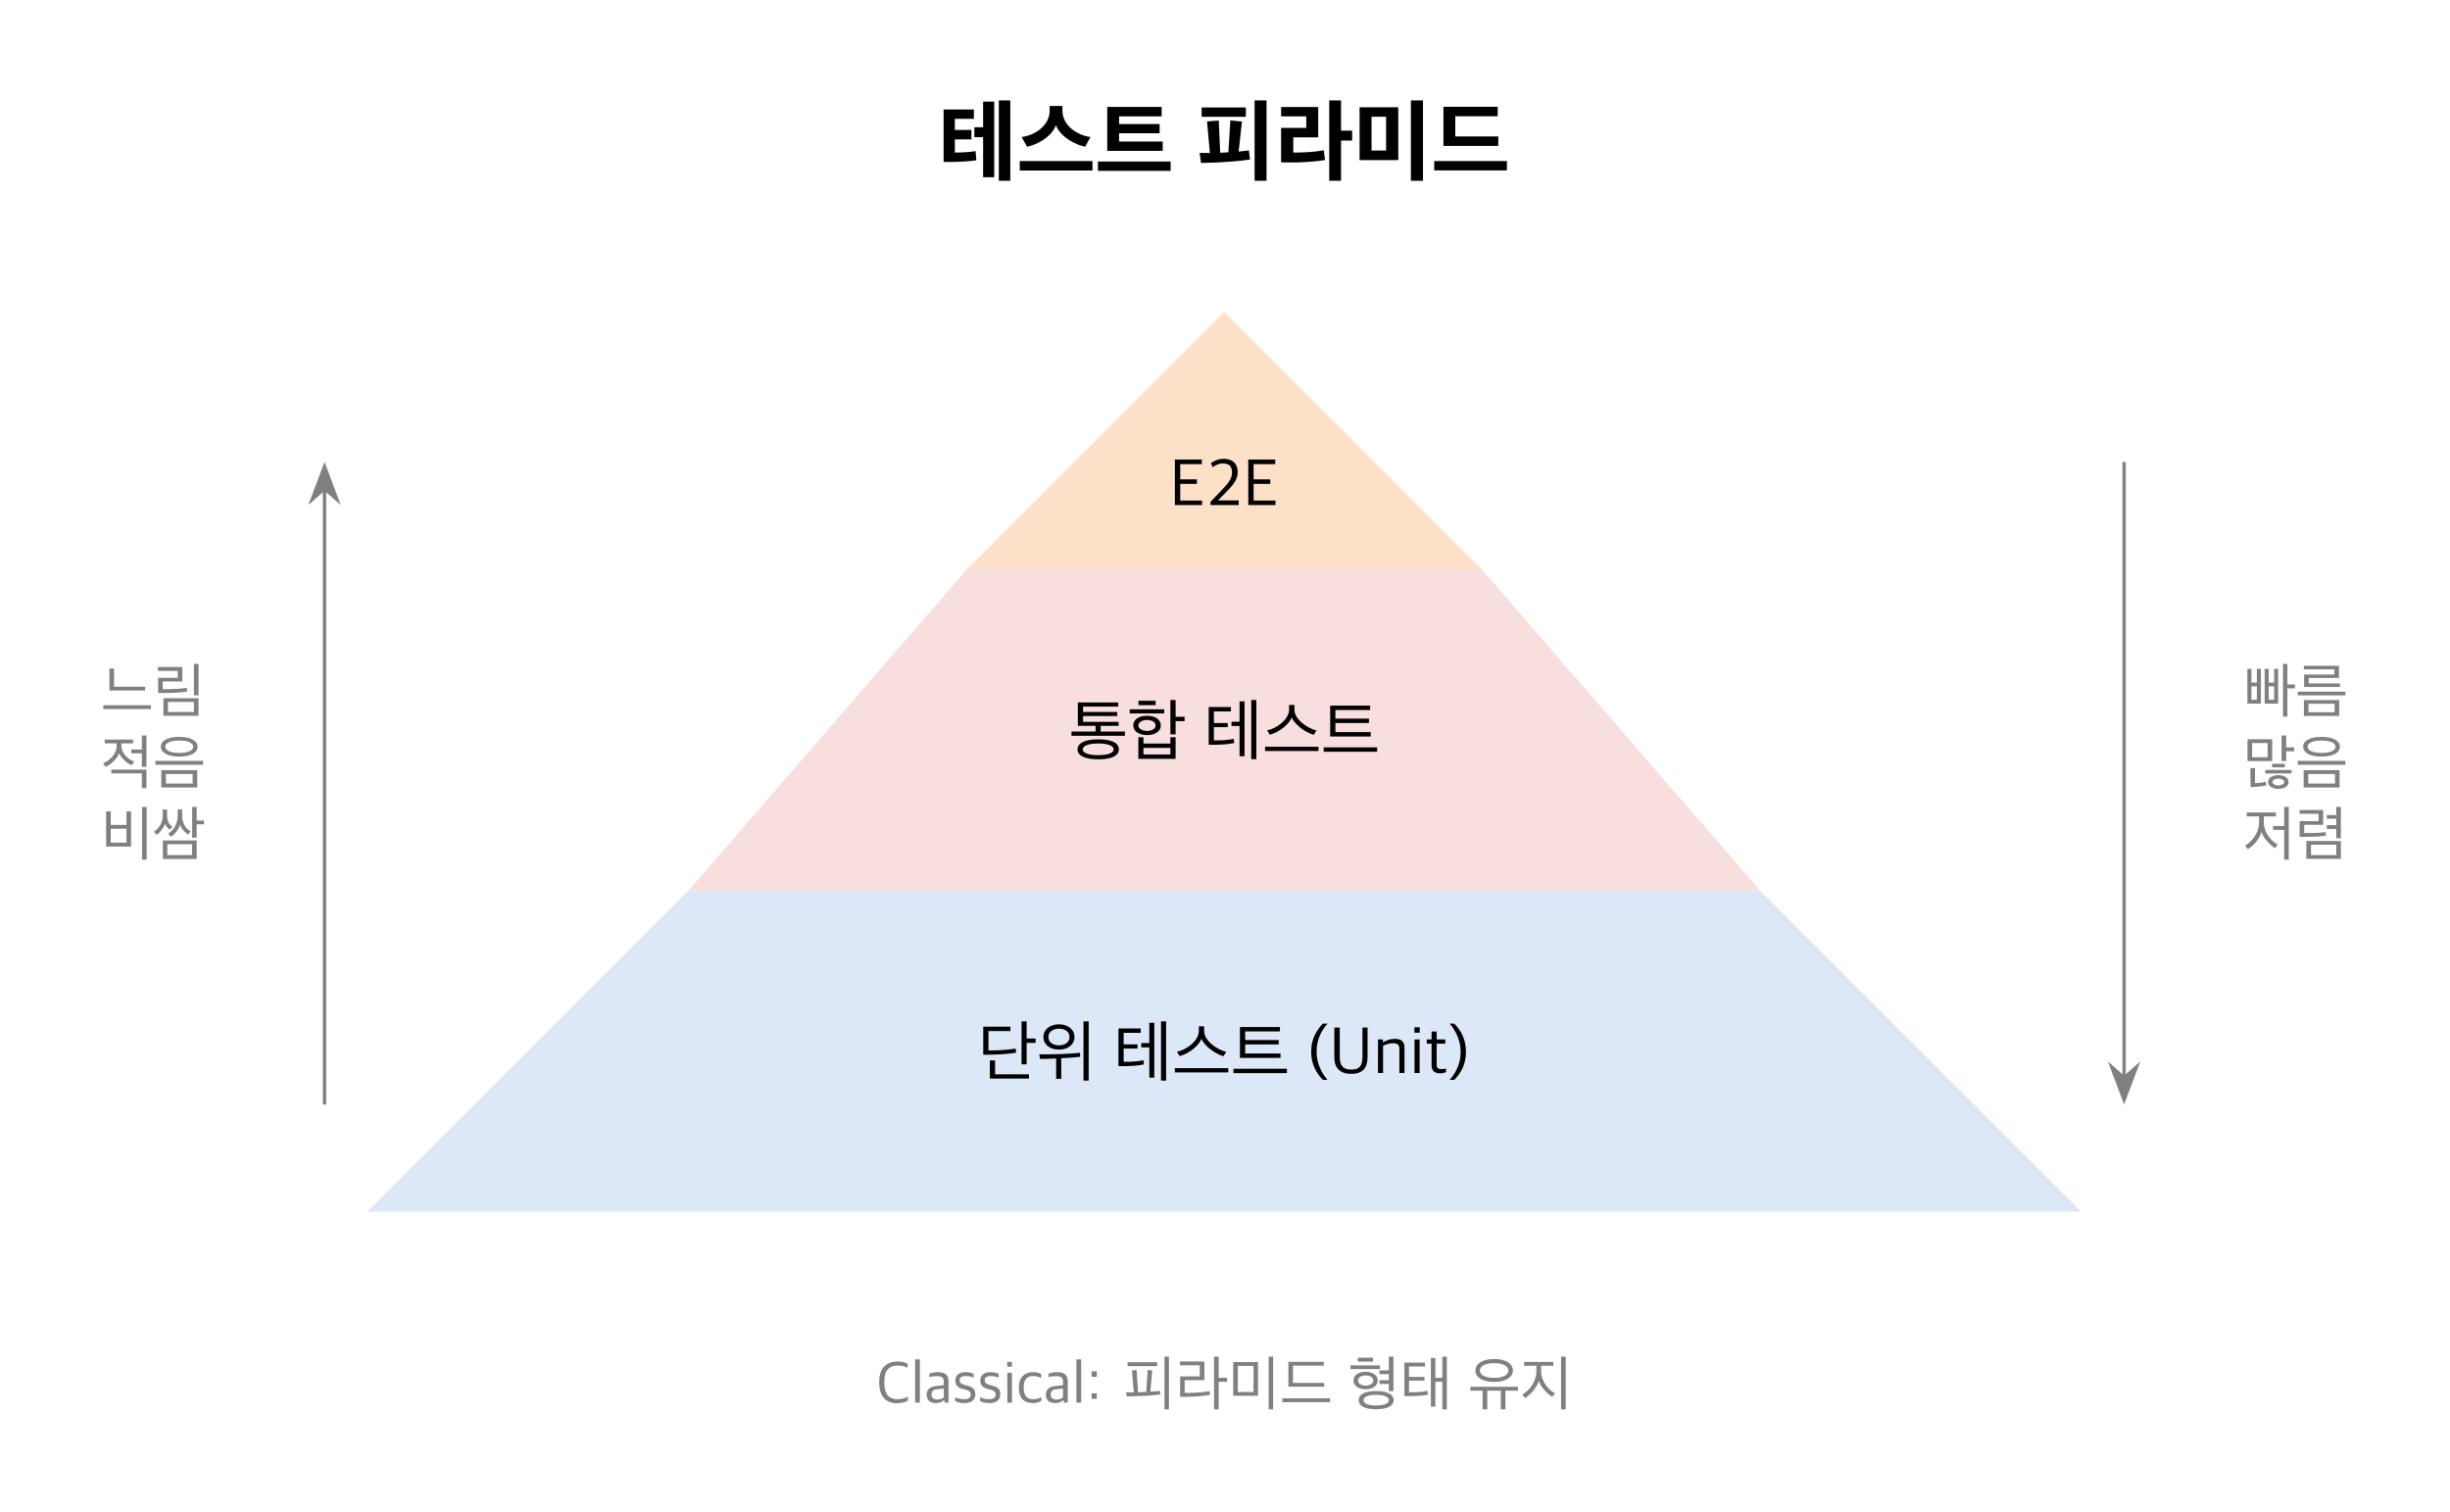
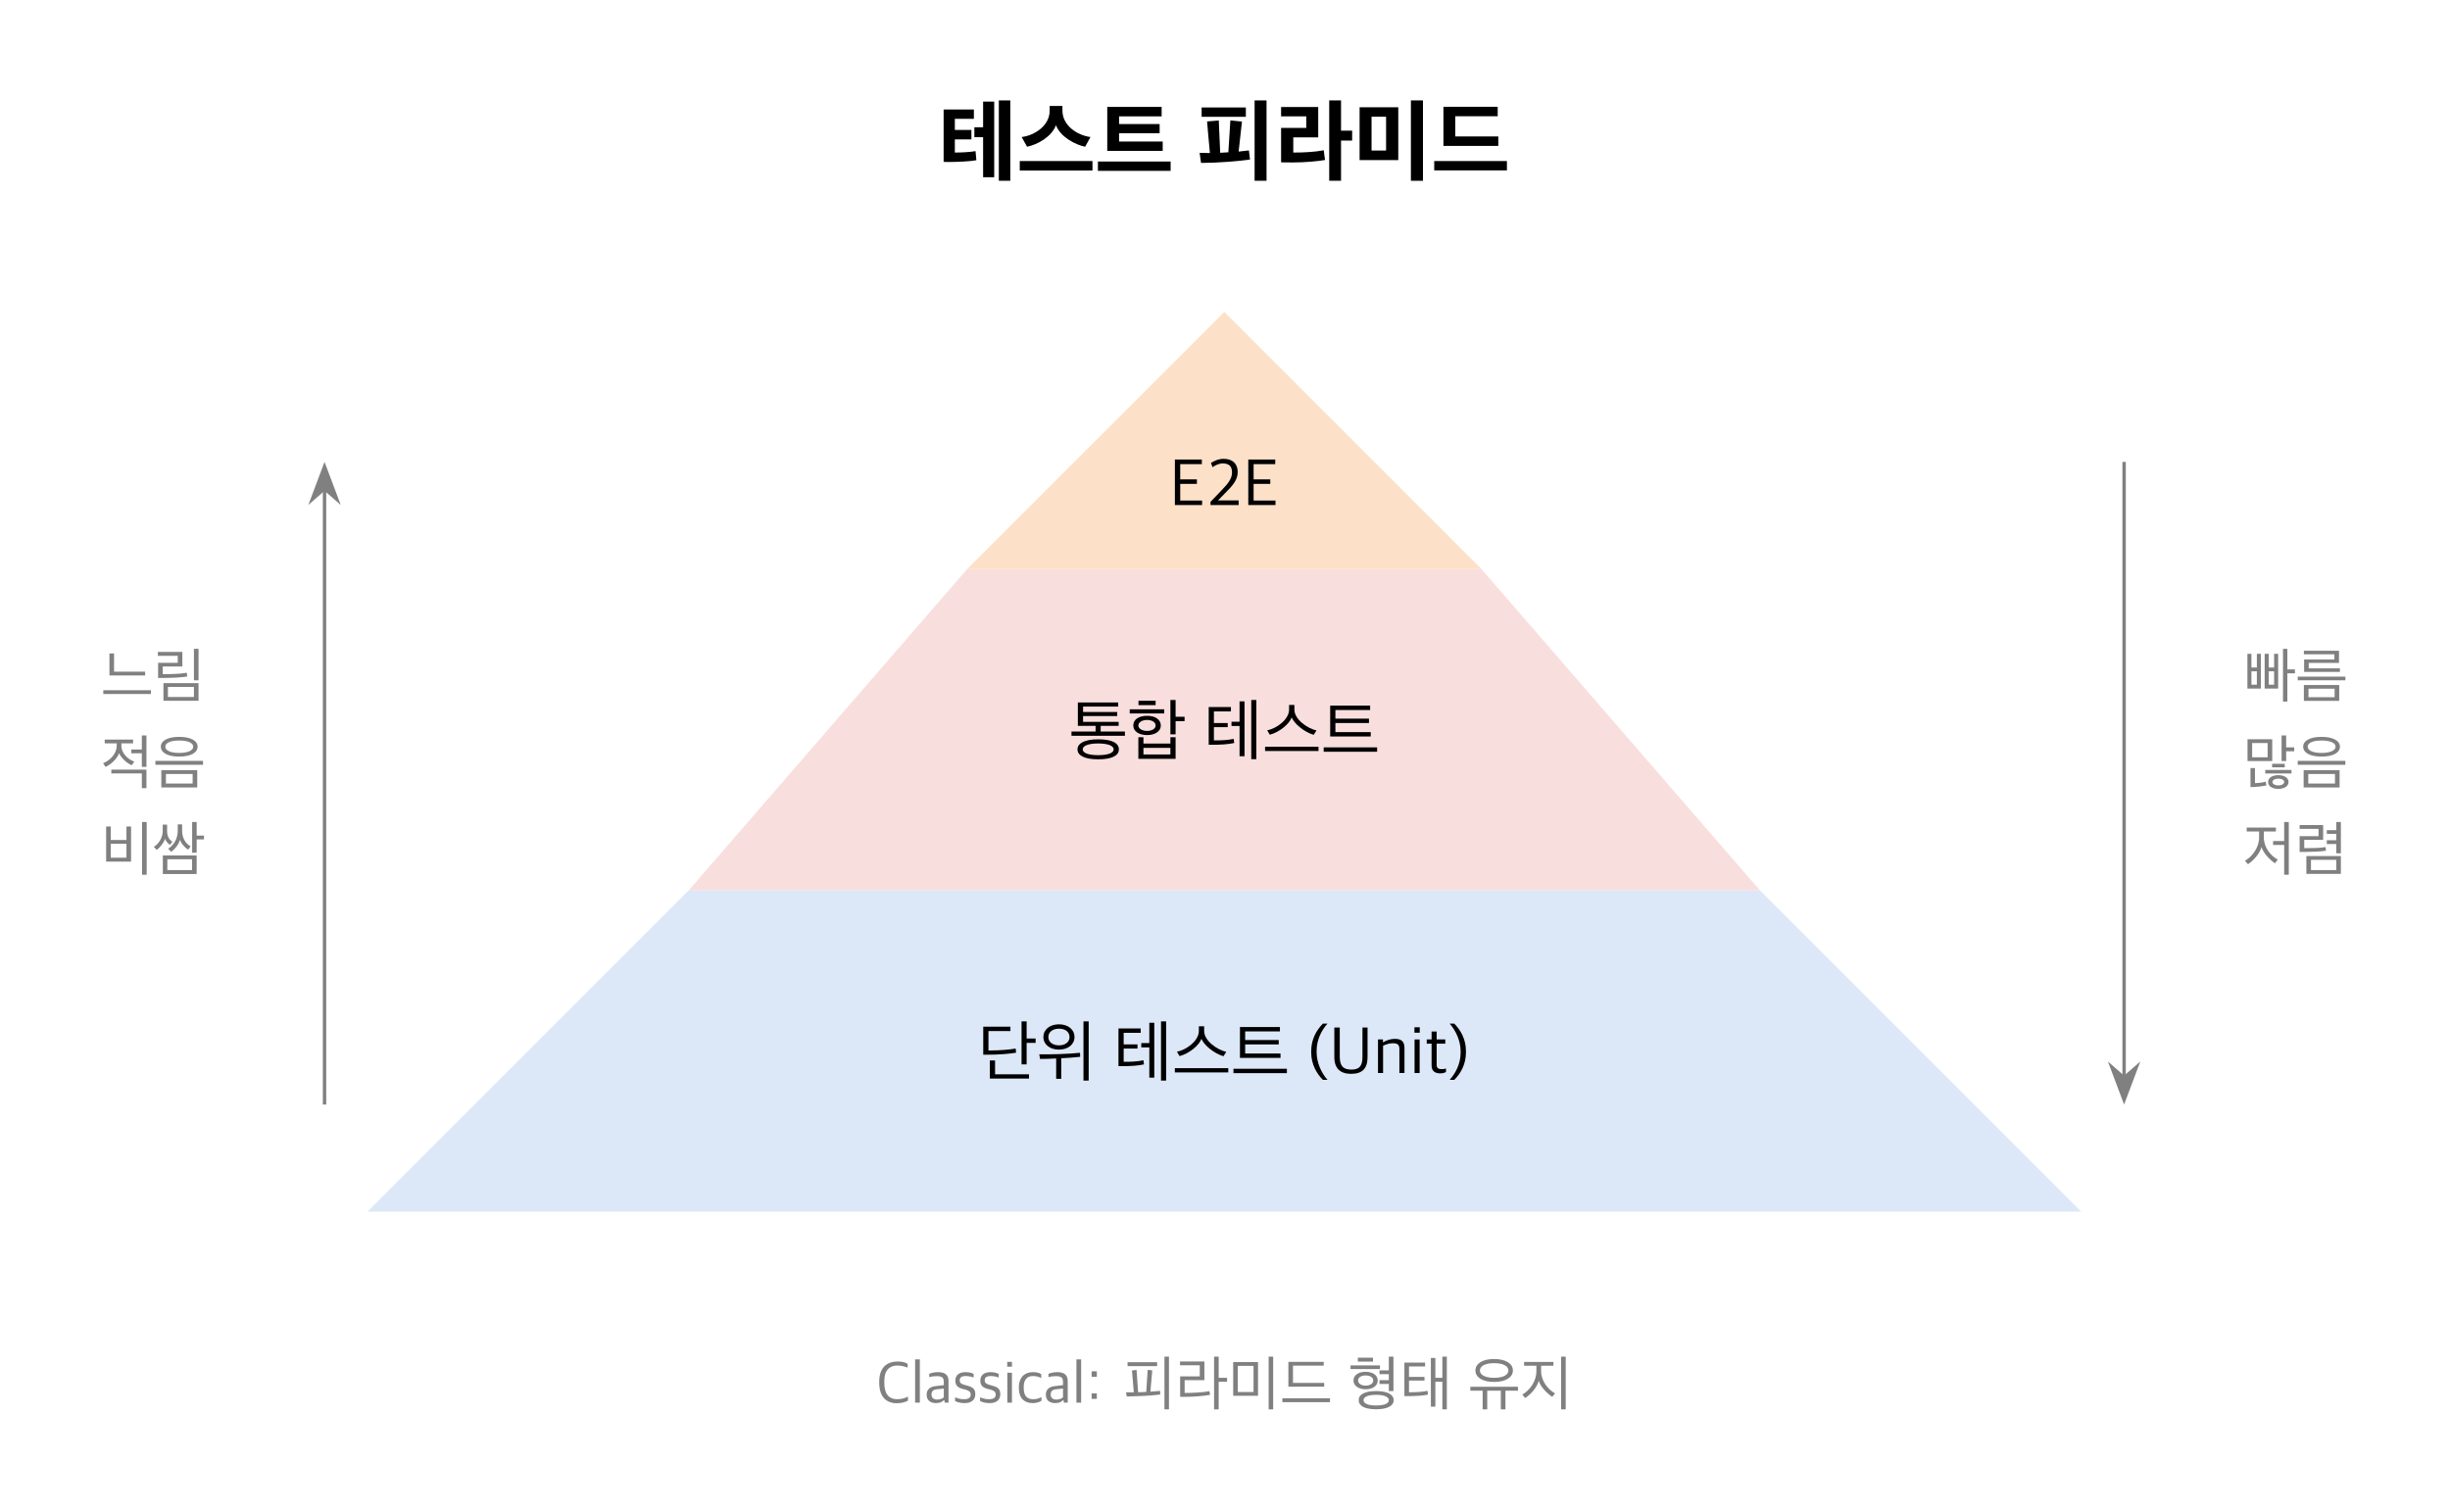
<svg xmlns="http://www.w3.org/2000/svg" xmlns:xlink="http://www.w3.org/1999/xlink" width="323.82pt" height="199.78pt" viewBox="0 0 323.82 199.78">
  <defs>
    <g>
      <g id="glyph-0-0">
        <path d="M 2.109 -2.797 L 2.109 -4.531 L 4.297 -4.531 L 4.297 -5.781 L 2.109 -5.781 L 2.109 -7.25 L 4.625 -7.25 L 4.625 -8.484 L 0.625 -8.484 L 0.625 -1.562 C 0.797 -1.547 1.031 -1.547 1.281 -1.547 C 2.406 -1.547 4.203 -1.625 4.953 -1.781 C 4.922 -2.172 4.891 -2.578 4.844 -2.984 C 4.109 -2.844 2.844 -2.797 2.281 -2.797 Z M 5.844 -4.828 L 5.844 0.469 L 7.312 0.469 L 7.312 -9.531 L 5.844 -9.531 L 5.844 -6.141 L 4.688 -6.141 L 4.688 -4.828 Z M 9.438 0.938 L 9.438 -9.688 L 7.922 -9.688 L 7.922 0.938 Z M 9.438 0.938 " />
      </g>
      <g id="glyph-0-1">
        <path d="M 9.969 -0.422 L 9.969 -1.672 L 0.359 -1.672 L 0.359 -0.422 Z M 9.703 -4.844 C 7.938 -5.078 6 -6.375 6 -8.328 L 6 -8.953 L 4.312 -8.953 L 4.312 -8.328 C 4.312 -6.375 2.359 -5.062 0.609 -4.844 C 0.828 -4.422 1.094 -4 1.328 -3.562 C 2.688 -3.844 4.562 -4.859 5.141 -6.406 C 5.734 -4.859 7.688 -3.828 9 -3.562 Z M 9.703 -4.844 " />
      </g>
      <g id="glyph-0-2">
        <path d="M 8.516 -5.344 L 8.516 -6.562 L 3.156 -6.562 L 3.156 -7.578 L 8.781 -7.578 L 8.781 -8.828 L 1.594 -8.828 L 1.594 -3.016 L 8.922 -3.016 L 8.922 -4.25 L 3.156 -4.25 L 3.156 -5.344 Z M 9.969 -1.609 L 0.359 -1.609 L 0.359 -0.375 L 9.969 -0.375 Z M 9.969 -1.609 " />
      </g>
      <g id="glyph-0-3">
        <path d="M 6.859 -3.078 C 6.469 -3.031 6.016 -2.969 5.5 -2.922 C 5.641 -4.25 5.797 -5.562 5.938 -6.891 C 5.438 -6.953 4.922 -7 4.406 -7.047 C 4.328 -5.641 4.219 -4.234 4.141 -2.828 C 3.781 -2.812 3.422 -2.781 3.062 -2.766 L 2.875 -7.031 C 2.359 -7 1.844 -6.953 1.328 -6.906 C 1.438 -5.516 1.578 -4.109 1.703 -2.734 C 1.219 -2.734 0.766 -2.734 0.344 -2.75 L 0.531 -1.422 C 2.656 -1.422 5.578 -1.656 7 -1.875 Z M 9.188 0.938 L 9.188 -9.688 L 7.609 -9.688 L 7.609 0.938 Z M 6.453 -7.516 L 6.453 -8.75 L 0.609 -8.75 L 0.609 -7.516 Z M 6.453 -7.516 " />
      </g>
      <g id="glyph-0-4">
        <path d="M 6.594 -1.812 C 6.516 -2.25 6.469 -2.656 6.422 -3.094 C 5.188 -2.859 3.688 -2.797 2.672 -2.797 L 2.391 -2.797 L 2.391 -4.797 L 5.688 -4.797 L 5.688 -8.812 L 0.781 -8.812 L 0.781 -7.578 L 4.109 -7.578 L 4.109 -6.047 L 0.781 -6.047 L 0.781 -1.5 C 1.312 -1.5 1.797 -1.484 2.328 -1.484 C 3.906 -1.484 5.625 -1.641 6.594 -1.812 Z M 8.703 -9.688 L 7.141 -9.688 L 7.141 0.938 L 8.703 0.938 L 8.703 -4.375 L 10.172 -4.375 L 10.172 -5.688 L 8.703 -5.688 Z M 8.703 -9.688 " />
      </g>
      <g id="glyph-0-5">
        <path d="M 9.203 0.938 L 9.203 -9.688 L 7.609 -9.688 L 7.609 0.938 Z M 4.328 -3.062 L 2.406 -3.062 L 2.406 -7.531 L 4.328 -7.531 Z M 5.938 -8.781 L 0.828 -8.781 L 0.828 -1.797 L 5.938 -1.797 Z M 5.938 -8.781 " />
      </g>
      <g id="glyph-0-6">
        <path d="M 9.969 -1.672 L 0.359 -1.672 L 0.359 -0.438 L 9.969 -0.438 Z M 8.828 -3.672 L 8.828 -4.922 L 3.141 -4.922 L 3.141 -7.594 L 8.75 -7.594 L 8.75 -8.844 L 1.578 -8.844 L 1.578 -3.672 Z M 8.828 -3.672 " />
      </g>
      <g id="glyph-1-0">
        <path d="M 7.531 -4.359 L 7.531 -4.938 L 6.344 -4.938 L 6.344 -7.203 L 5.672 -7.203 L 5.672 -1.516 L 6.344 -1.516 L 6.344 -4.359 Z M 6.656 0.359 L 6.656 -0.203 L 2.172 -0.203 L 2.172 -2.031 L 1.484 -2.031 L 1.484 0.359 Z M 1.297 -3.359 L 1.297 -5.922 L 4.203 -5.922 L 4.203 -6.5 L 0.609 -6.5 L 0.609 -2.797 L 1.25 -2.797 C 2.594 -2.797 4.078 -2.906 4.953 -3.062 L 4.891 -3.609 C 4.141 -3.469 2.75 -3.359 1.672 -3.359 Z M 1.297 -3.359 " />
      </g>
      <g id="glyph-1-1">
        <path d="M 4.922 -5.125 C 4.922 -6.125 4.078 -6.812 2.875 -6.812 C 1.656 -6.812 0.812 -6.125 0.812 -5.125 C 0.812 -4.156 1.656 -3.469 2.875 -3.469 C 4.078 -3.469 4.922 -4.156 4.922 -5.125 Z M 6.797 0.625 L 6.797 -7.203 L 6.109 -7.203 L 6.109 0.625 Z M 4.266 -5.125 C 4.266 -4.438 3.656 -4.031 2.875 -4.031 C 2.094 -4.031 1.469 -4.438 1.469 -5.125 C 1.469 -5.844 2.094 -6.234 2.875 -6.234 C 3.656 -6.234 4.266 -5.844 4.266 -5.125 Z M 3.172 0.391 L 3.172 -2.328 C 4.078 -2.375 5.078 -2.438 5.672 -2.516 L 5.656 -3.047 C 4.891 -2.969 3.891 -2.906 2.922 -2.875 C 2.047 -2.844 1.203 -2.844 0.266 -2.844 L 0.375 -2.234 C 1.062 -2.25 1.766 -2.25 2.5 -2.297 L 2.5 0.391 Z M 3.172 0.391 " />
      </g>
      <g id="glyph-1-2">
        <path d="M 3.156 -3.609 L 3.156 -4.156 L 1.328 -4.156 L 1.328 -5.688 L 3.578 -5.688 L 3.578 -6.266 L 0.641 -6.266 L 0.641 -1.281 C 2.312 -1.266 3.203 -1.344 4.016 -1.516 L 3.938 -2.062 C 3.266 -1.906 2.297 -1.844 1.328 -1.859 L 1.328 -3.609 Z M 4.719 -3.766 L 4.719 0.234 L 5.375 0.234 L 5.375 -7.016 L 4.719 -7.016 L 4.719 -4.328 L 3.656 -4.328 L 3.656 -3.766 Z M 6.938 0.625 L 6.938 -7.203 L 6.266 -7.203 L 6.266 0.625 Z M 6.938 0.625 " />
      </g>
      <g id="glyph-1-3">
        <path d="M 7.141 -3.172 C 5.938 -3.438 4.219 -4.641 4.219 -5.922 L 4.219 -6.547 L 3.516 -6.547 L 3.516 -5.922 C 3.516 -4.641 1.891 -3.438 0.625 -3.188 L 0.969 -2.609 C 2.344 -2.984 3.578 -4.094 3.859 -4.891 C 4.188 -4.094 5.453 -2.984 6.766 -2.594 Z M 7.406 -0.453 L 7.406 -1.016 L 0.344 -1.016 L 0.344 -0.453 Z M 7.406 -0.453 " />
      </g>
      <g id="glyph-1-4">
        <path d="M 6.328 -4.156 L 6.328 -4.734 L 1.891 -4.734 L 1.891 -5.875 L 6.484 -5.875 L 6.484 -6.453 L 1.203 -6.453 L 1.203 -2.375 L 6.562 -2.375 L 6.562 -2.953 L 1.891 -2.953 L 1.891 -4.156 Z M 7.406 -0.359 L 7.406 -0.938 L 0.344 -0.938 L 0.344 -0.359 Z M 7.406 -0.359 " />
      </g>
      <g id="glyph-1-5">
        <path d="M 2.062 0.531 L 2.672 0.531 C 1.875 -0.359 1.234 -1.734 1.234 -3.109 L 1.234 -3.328 C 1.234 -4.75 1.875 -6.031 2.672 -6.906 L 2.062 -6.906 C 1.234 -6.062 0.516 -4.859 0.516 -3.266 L 0.516 -3.109 C 0.516 -1.531 1.234 -0.297 2.062 0.531 Z M 2.062 0.531 " />
      </g>
      <g id="glyph-1-6">
        <path d="M 2.953 -0.266 C 4.391 -0.266 5.125 -0.938 5.125 -2.469 L 5.125 -6.391 L 4.453 -6.391 L 4.453 -2.5 C 4.453 -1.219 3.969 -0.828 2.984 -0.828 C 1.984 -0.828 1.453 -1.234 1.453 -2.5 L 1.453 -6.391 L 0.734 -6.391 L 0.734 -2.469 C 0.734 -0.969 1.547 -0.266 2.953 -0.266 Z M 2.953 -0.266 " />
      </g>
      <g id="glyph-1-7">
        <path d="M 0.656 -0.375 L 1.328 -0.375 L 1.328 -3.984 C 1.703 -4.156 2.172 -4.312 2.594 -4.312 C 3.297 -4.312 3.484 -4.078 3.484 -3.547 L 3.484 -0.375 L 4.156 -0.375 L 4.156 -3.688 C 4.156 -4.547 3.75 -4.891 2.875 -4.891 C 2.328 -4.891 1.75 -4.703 1.344 -4.438 L 1.312 -4.438 L 1.312 -4.812 L 0.656 -4.812 Z M 0.656 -0.375 " />
      </g>
      <g id="glyph-1-8">
        <path d="M 0.688 -0.375 L 1.359 -0.375 L 1.359 -4.812 L 0.688 -4.812 Z M 0.672 -5.703 L 1.375 -5.703 L 1.375 -6.422 L 0.672 -6.422 Z M 0.672 -5.703 " />
      </g>
      <g id="glyph-1-9">
        <path d="M 2.062 -0.328 C 2.438 -0.328 2.625 -0.422 2.812 -0.5 L 2.812 -0.969 C 2.625 -0.906 2.422 -0.891 2.234 -0.891 C 1.734 -0.891 1.578 -1.062 1.578 -1.484 L 1.578 -4.25 L 2.719 -4.25 L 2.719 -4.812 L 1.578 -4.812 L 1.578 -5.859 L 0.906 -5.859 L 0.906 -4.812 L 0.266 -4.812 L 0.266 -4.25 L 0.906 -4.25 L 0.906 -1.375 C 0.906 -0.625 1.359 -0.328 2.062 -0.328 Z M 2.062 -0.328 " />
      </g>
      <g id="glyph-1-10">
        <path d="M 0.156 0.531 L 0.766 0.531 C 1.609 -0.297 2.312 -1.516 2.312 -3.109 L 2.312 -3.266 C 2.312 -4.844 1.609 -6.062 0.766 -6.906 L 0.156 -6.906 C 0.953 -6.016 1.609 -4.641 1.609 -3.266 L 1.609 -3.047 C 1.609 -1.625 0.953 -0.344 0.156 0.531 Z M 0.156 0.531 " />
      </g>
      <g id="glyph-1-11">
        <path d="M 6.578 -3.781 L 6.578 -4.312 L 1.875 -4.312 L 1.875 -5.078 L 6.391 -5.078 L 6.391 -5.609 L 1.875 -5.609 L 1.875 -6.328 L 6.516 -6.328 L 6.516 -6.875 L 1.188 -6.875 L 1.188 -3.781 L 3.531 -3.781 L 3.531 -3.031 L 0.344 -3.031 L 0.344 -2.469 L 7.406 -2.469 L 7.406 -3.031 L 4.203 -3.031 L 4.203 -3.781 Z M 6.609 -0.672 C 6.609 -1.531 5.656 -2 3.875 -2 C 2.094 -2 1.141 -1.484 1.141 -0.672 C 1.141 0.156 2.094 0.641 3.875 0.641 C 5.656 0.641 6.609 0.172 6.609 -0.672 Z M 3.875 -1.453 C 5.141 -1.453 5.922 -1.156 5.922 -0.672 C 5.922 -0.188 5.141 0.094 3.875 0.094 C 2.609 0.094 1.828 -0.188 1.828 -0.672 C 1.828 -1.156 2.609 -1.453 3.875 -1.453 Z M 3.875 -1.453 " />
      </g>
      <g id="glyph-1-12">
        <path d="M 7.547 -4.406 L 7.547 -4.984 L 6.359 -4.984 L 6.359 -7.203 L 5.672 -7.203 L 5.672 -2.656 L 6.359 -2.656 L 6.359 -4.406 Z M 6.359 0.578 L 6.359 -2.281 L 5.672 -2.281 L 5.672 -1.438 L 2.109 -1.438 L 2.109 -2.281 L 1.438 -2.281 L 1.438 0.578 Z M 5.672 0 L 2.109 0 L 2.109 -0.875 L 5.672 -0.875 Z M 3.719 -6.516 L 3.719 -7.094 L 1.453 -7.094 L 1.453 -6.516 Z M 4.859 -5.422 L 4.859 -5.969 L 0.297 -5.969 L 0.297 -5.422 Z M 4.406 -3.828 C 4.406 -4.625 3.641 -5.109 2.594 -5.109 C 1.5 -5.109 0.766 -4.625 0.766 -3.828 C 0.766 -3.062 1.516 -2.562 2.594 -2.562 C 3.641 -2.562 4.406 -3.062 4.406 -3.828 Z M 3.719 -3.828 C 3.719 -3.391 3.203 -3.109 2.594 -3.109 C 1.984 -3.109 1.438 -3.391 1.438 -3.828 C 1.438 -4.281 1.984 -4.562 2.594 -4.562 C 3.203 -4.562 3.719 -4.281 3.719 -3.828 Z M 3.719 -3.828 " />
      </g>
      <g id="glyph-1-13">
        <path d="M 0.781 -0.375 L 4.375 -0.375 L 4.375 -0.969 L 1.484 -0.969 L 1.484 -3.172 L 3.688 -3.172 L 3.688 -3.766 L 1.484 -3.766 L 1.484 -5.781 L 4.344 -5.781 L 4.344 -6.391 L 0.781 -6.391 Z M 0.781 -0.375 " />
      </g>
      <g id="glyph-1-14">
        <path d="M 0.562 -0.375 L 4.281 -0.375 L 4.281 -0.984 L 1.547 -0.984 L 2.484 -1.938 C 3.531 -2.984 4.156 -3.703 4.156 -4.75 C 4.156 -5.812 3.5 -6.484 2.297 -6.484 C 1.609 -6.484 1 -6.188 0.625 -5.938 L 0.828 -5.375 C 1.188 -5.625 1.672 -5.875 2.172 -5.875 C 3.031 -5.875 3.406 -5.484 3.406 -4.688 C 3.406 -3.828 2.844 -3.172 1.984 -2.281 L 0.562 -0.797 Z M 0.562 -0.375 " />
      </g>
      <g id="glyph-2-0">
        <path d="M 6.594 -0.438 L 6.594 -0.938 L 0.297 -0.938 L 0.297 -0.438 Z M 5.828 -2.891 L 5.828 -3.391 L 1.719 -3.391 L 1.719 -5.797 L 1.109 -5.797 L 1.109 -2.891 Z M 5.828 -2.891 " />
      </g>
      <g id="glyph-2-1">
        <path d="M 6 0.453 L 6 -1.875 L 1.359 -1.875 L 1.359 0.453 Z M 5.391 -0.047 L 1.953 -0.047 L 1.953 -1.375 L 5.391 -1.375 Z M 6 -2.25 L 6 -6.406 L 5.391 -6.406 L 5.391 -2.25 Z M 4.438 -3.25 C 3.719 -3.094 2.344 -3.062 1.266 -3.062 L 1.266 -4.078 L 3.859 -4.078 L 3.859 -6 L 0.625 -6 L 0.625 -5.484 L 3.25 -5.484 L 3.25 -4.562 L 0.656 -4.562 L 0.656 -2.562 L 1.422 -2.562 C 2.656 -2.562 3.797 -2.641 4.516 -2.75 Z M 4.438 -3.25 " />
      </g>
      <g id="glyph-2-2">
        <path d="M 0.484 -5.359 L 2.078 -5.359 C 2.078 -5.219 2.078 -5.031 2.062 -4.938 C 2.031 -3.953 1.141 -3.062 0.266 -2.734 L 0.594 -2.25 C 1.344 -2.578 2.188 -3.406 2.375 -4.062 C 2.656 -3.438 3.391 -2.734 4.062 -2.469 L 4.391 -2.953 C 3.594 -3.219 2.75 -4 2.688 -4.938 C 2.688 -5.031 2.688 -5.219 2.688 -5.359 L 4.234 -5.359 L 4.234 -5.859 L 0.484 -5.859 Z M 1.359 -1.891 L 1.359 -1.391 L 5.391 -1.391 L 5.391 0.562 L 6 0.562 L 6 -1.891 Z M 6 -2.25 L 6 -6.406 L 5.391 -6.406 L 5.391 -4.547 L 4 -4.547 L 4 -4.047 L 5.391 -4.047 L 5.391 -2.25 Z M 6 -2.25 " />
      </g>
      <g id="glyph-2-3">
        <path d="M 6.594 -2.531 L 6.594 -3.047 L 0.297 -3.047 L 0.297 -2.531 Z M 5.828 0.469 L 5.828 -1.812 L 1.078 -1.812 L 1.078 0.469 Z M 5.219 -0.047 L 1.688 -0.047 L 1.688 -1.312 L 5.219 -1.312 Z M 5.875 -4.922 C 5.875 -5.703 4.969 -6.219 3.438 -6.219 C 1.922 -6.219 1.016 -5.703 1.016 -4.922 C 1.016 -4.125 1.922 -3.609 3.438 -3.609 C 4.969 -3.609 5.875 -4.125 5.875 -4.922 Z M 5.297 -4.922 C 5.297 -4.406 4.562 -4.094 3.438 -4.094 C 2.328 -4.094 1.609 -4.406 1.609 -4.922 C 1.609 -5.438 2.328 -5.734 3.438 -5.734 C 4.562 -5.734 5.297 -5.438 5.297 -4.922 Z M 5.297 -4.922 " />
      </g>
      <g id="glyph-2-4">
        <path d="M 6.031 0.562 L 6.031 -6.406 L 5.422 -6.406 L 5.422 0.562 Z M 3.969 -1.172 L 3.969 -5.812 L 3.359 -5.812 L 3.359 -4.031 L 1.281 -4.031 L 1.281 -5.812 L 0.672 -5.812 L 0.672 -1.172 Z M 3.359 -1.688 L 1.281 -1.688 L 1.281 -3.531 L 3.359 -3.531 Z M 3.359 -1.688 " />
      </g>
      <g id="glyph-2-5">
        <path d="M 6.719 -4.109 L 6.719 -4.609 L 5.75 -4.609 L 5.75 -6.406 L 5.156 -6.406 L 5.156 -2.344 L 5.75 -2.344 L 5.75 -4.109 Z M 5.75 0.469 L 5.75 -1.984 L 1.281 -1.984 L 1.281 0.469 Z M 5.141 -0.047 L 1.875 -0.047 L 1.875 -1.484 L 5.141 -1.484 Z M 4.953 -3.203 C 4.359 -3.484 3.828 -4.219 3.828 -5.266 L 3.828 -6.094 L 3.25 -6.094 L 3.25 -5.234 C 3.25 -4.188 2.719 -3.344 1.984 -2.875 L 2.375 -2.469 C 2.922 -2.844 3.406 -3.5 3.547 -4.062 C 3.719 -3.516 4.25 -2.969 4.625 -2.75 Z M 2.547 -3.812 C 2.172 -4.016 1.844 -4.453 1.844 -5.234 L 1.844 -6.062 L 1.266 -6.062 L 1.266 -5.234 C 1.266 -4.375 0.781 -3.547 0.094 -3.125 L 0.469 -2.719 C 0.953 -3.062 1.453 -3.734 1.562 -4.188 C 1.672 -3.891 1.969 -3.547 2.219 -3.391 Z M 2.547 -3.812 " />
      </g>
      <g id="glyph-2-6">
        <path d="M 5.812 -6.406 L 5.234 -6.406 L 5.234 0.562 L 5.812 0.562 L 5.812 -3.172 L 6.812 -3.172 L 6.812 -3.688 L 5.812 -3.688 Z M 2.312 -1.156 L 2.312 -5.75 L 1.781 -5.75 L 1.781 -3.938 L 1.062 -3.938 L 1.062 -5.75 L 0.531 -5.75 L 0.531 -1.156 Z M 1.781 -1.672 L 1.062 -1.672 L 1.062 -3.438 L 1.781 -3.438 Z M 4.594 -1.156 L 4.594 -5.75 L 4.062 -5.75 L 4.062 -3.938 L 3.344 -3.938 L 3.344 -5.75 L 2.812 -5.75 L 2.812 -1.156 Z M 4.062 -1.672 L 3.344 -1.672 L 3.344 -3.438 L 4.062 -3.438 Z M 4.062 -1.672 " />
      </g>
      <g id="glyph-2-7">
        <path d="M 5.875 -3.359 L 5.875 -3.828 L 1.75 -3.828 L 1.75 -4.547 L 5.75 -4.547 L 5.75 -6.156 L 1.109 -6.156 L 1.109 -5.688 L 5.141 -5.688 L 5.141 -5 L 1.141 -5 L 1.141 -3.359 Z M 6.594 -2.25 L 6.594 -2.734 L 0.297 -2.734 L 0.297 -2.25 Z M 5.781 0.469 L 5.781 -1.625 L 1.109 -1.625 L 1.109 0.469 Z M 5.172 -0.016 L 1.719 -0.016 L 1.719 -1.141 L 5.172 -1.141 Z M 5.172 -0.016 " />
      </g>
      <g id="glyph-2-8">
        <path d="M 3.047 0.203 L 2.953 -0.297 C 2.547 -0.172 1.938 -0.109 1.531 -0.109 L 1.531 -2.094 L 0.938 -2.094 L 0.938 0.422 C 1.719 0.422 2.562 0.297 3.047 0.203 Z M 5.469 -2.188 L 5.469 -2.656 L 3.797 -2.656 L 3.797 -2.188 Z M 6.359 -1.375 L 6.359 -1.844 L 2.891 -1.844 L 2.891 -1.375 Z M 5.969 -0.25 C 5.969 -0.844 5.344 -1.156 4.609 -1.156 C 3.875 -1.156 3.266 -0.844 3.266 -0.25 C 3.266 0.344 3.875 0.656 4.609 0.656 C 5.344 0.656 5.969 0.344 5.969 -0.25 Z M 5.391 -0.25 C 5.391 0.016 5.047 0.203 4.609 0.203 C 4.188 0.203 3.844 0.016 3.844 -0.25 C 3.844 -0.516 4.188 -0.703 4.609 -0.703 C 5.047 -0.703 5.391 -0.516 5.391 -0.25 Z M 3.812 -3.016 L 3.812 -5.906 L 0.547 -5.906 L 0.547 -3.016 Z M 3.203 -3.516 L 1.156 -3.516 L 1.156 -5.406 L 3.203 -5.406 Z M 6.719 -4.312 L 6.719 -4.828 L 5.656 -4.828 L 5.656 -6.406 L 5.047 -6.406 L 5.047 -3.016 L 5.656 -3.016 L 5.656 -4.312 Z M 6.719 -4.312 " />
      </g>
      <g id="glyph-2-9">
        <path d="M 4.547 -1.438 C 3.578 -1.953 2.703 -3.062 2.703 -4.359 L 2.703 -5.156 L 4.297 -5.156 L 4.297 -5.672 L 0.438 -5.672 L 0.438 -5.156 L 2.078 -5.156 L 2.078 -4.344 C 2.078 -3.094 1.234 -1.875 0.203 -1.281 L 0.609 -0.828 C 1.438 -1.391 2.156 -2.25 2.391 -3.094 C 2.656 -2.266 3.516 -1.391 4.172 -0.953 Z M 5.391 -3.375 L 5.391 0.562 L 6 0.562 L 6 -6.406 L 5.391 -6.406 L 5.391 -3.891 L 3.922 -3.891 L 3.922 -3.375 Z M 5.391 -3.375 " />
      </g>
      <g id="glyph-2-10">
        <path d="M 6 0.453 L 6 -1.906 L 1.438 -1.906 L 1.438 0.453 Z M 6 -2.266 L 6 -6.406 L 5.391 -6.406 L 5.391 -5.328 L 4.141 -5.328 L 4.141 -4.844 L 5.391 -4.844 L 5.391 -4 L 4.141 -4 L 4.141 -3.5 L 5.391 -3.5 L 5.391 -2.266 Z M 5.391 -0.047 L 2.047 -0.047 L 2.047 -1.406 L 5.391 -1.406 Z M 3.969 -3.094 C 3.312 -2.969 2.328 -2.953 1.391 -2.953 L 1.156 -2.953 L 1.156 -4.047 L 3.656 -4.047 L 3.656 -6 L 0.547 -6 L 0.547 -5.5 L 3.047 -5.5 L 3.047 -4.531 L 0.547 -4.531 L 0.547 -2.453 L 1.375 -2.453 C 2.188 -2.453 3.359 -2.5 4.031 -2.609 Z M 3.969 -3.094 " />
      </g>
      <g id="glyph-2-11">
        <path d="M 2.719 -0.25 C 3.344 -0.25 3.828 -0.391 4.188 -0.594 L 4.188 -1.125 C 3.859 -0.969 3.453 -0.781 2.797 -0.781 C 1.562 -0.781 1.062 -1.578 1.062 -2.953 L 1.062 -3.219 C 1.062 -4.625 1.781 -5.234 2.781 -5.234 C 3.312 -5.234 3.719 -5.109 4.141 -4.953 L 4.141 -5.469 C 3.812 -5.656 3.391 -5.766 2.828 -5.766 C 1.453 -5.766 0.391 -5.016 0.391 -3.109 L 0.391 -2.953 C 0.391 -1.141 1.281 -0.25 2.719 -0.25 Z M 2.719 -0.25 " />
      </g>
      <g id="glyph-2-12">
        <path d="M 0.594 -0.328 L 1.219 -0.328 L 1.219 -6.047 L 0.594 -6.047 Z M 0.594 -0.328 " />
      </g>
      <g id="glyph-2-13">
        <path d="M 1.547 -0.266 C 2.078 -0.266 2.422 -0.453 2.594 -0.672 L 2.641 -0.672 L 2.703 -0.328 L 3.203 -0.328 L 3.203 -3.203 C 3.203 -4 2.703 -4.359 1.844 -4.359 C 1.391 -4.359 1 -4.281 0.656 -4.141 L 0.656 -3.703 C 0.906 -3.781 1.219 -3.828 1.609 -3.828 C 2.312 -3.828 2.578 -3.672 2.578 -3.062 L 2.578 -2.641 L 1.516 -2.516 C 0.75 -2.438 0.312 -2.062 0.312 -1.375 C 0.312 -0.625 0.828 -0.266 1.547 -0.266 Z M 1.703 -0.734 C 1.25 -0.734 0.953 -0.953 0.953 -1.391 C 0.953 -1.844 1.188 -2.047 1.672 -2.094 L 2.578 -2.188 L 2.578 -1.031 C 2.422 -0.859 2.062 -0.734 1.703 -0.734 Z M 1.703 -0.734 " />
      </g>
      <g id="glyph-2-14">
        <path d="M 1.578 -0.266 C 2.453 -0.266 2.984 -0.688 2.984 -1.438 C 2.984 -2.125 2.672 -2.375 1.906 -2.578 L 1.516 -2.688 C 1.094 -2.812 0.922 -2.953 0.922 -3.297 C 0.922 -3.656 1.188 -3.844 1.719 -3.844 C 2.156 -3.844 2.562 -3.734 2.766 -3.641 L 2.766 -4.125 C 2.562 -4.234 2.219 -4.359 1.688 -4.359 C 0.781 -4.359 0.344 -3.906 0.344 -3.234 C 0.344 -2.562 0.734 -2.297 1.312 -2.141 L 1.703 -2.047 C 2.203 -1.891 2.375 -1.734 2.375 -1.375 C 2.375 -1.016 2.125 -0.781 1.5 -0.781 C 0.938 -0.781 0.656 -0.906 0.312 -1.031 L 0.312 -0.547 C 0.641 -0.359 1.062 -0.266 1.578 -0.266 Z M 1.578 -0.266 " />
      </g>
      <g id="glyph-2-15">
        <path d="M 0.609 -0.328 L 1.219 -0.328 L 1.219 -4.281 L 0.609 -4.281 Z M 0.594 -5.078 L 1.219 -5.078 L 1.219 -5.719 L 0.594 -5.719 Z M 0.594 -5.078 " />
      </g>
      <g id="glyph-2-16">
        <path d="M 2.156 -0.266 C 2.703 -0.266 3.062 -0.422 3.312 -0.578 L 3.312 -1.062 C 3.109 -0.953 2.766 -0.781 2.234 -0.781 C 1.391 -0.781 0.969 -1.25 0.969 -2.25 L 0.969 -2.453 C 0.969 -3.359 1.438 -3.844 2.156 -3.844 C 2.672 -3.844 2.922 -3.75 3.281 -3.578 L 3.281 -4.094 C 3.016 -4.266 2.703 -4.359 2.188 -4.359 C 1.156 -4.359 0.328 -3.75 0.328 -2.344 L 0.328 -2.234 C 0.328 -0.938 1.031 -0.266 2.156 -0.266 Z M 2.156 -0.266 " />
      </g>
      <g id="glyph-2-17">
        <path d="M 0.797 -3.75 L 1.484 -3.75 L 1.484 -4.469 L 0.797 -4.469 Z M 0.797 -0.828 L 1.484 -0.828 L 1.484 -1.547 L 0.797 -1.547 Z M 0.797 -0.828 " />
      </g>
      <g id="glyph-2-18">
        <path d="M 4.828 -1.406 L 4.781 -1.891 C 4.469 -1.844 4.031 -1.812 3.516 -1.781 C 3.594 -2.703 3.688 -3.656 3.766 -4.594 L 3.156 -4.656 C 3.094 -3.688 3.031 -2.703 2.969 -1.75 C 2.875 -1.75 2.797 -1.734 2.703 -1.734 C 2.438 -1.719 2.172 -1.703 1.891 -1.703 L 1.688 -4.656 L 1.078 -4.578 L 1.328 -1.688 C 0.969 -1.688 0.625 -1.688 0.297 -1.688 C 0.328 -1.5 0.359 -1.328 0.391 -1.141 C 1.016 -1.156 1.859 -1.188 2.672 -1.219 C 3.516 -1.266 4.312 -1.328 4.828 -1.406 Z M 5.969 0.562 L 5.969 -6.406 L 5.375 -6.406 L 5.375 0.562 Z M 4.406 -5.156 L 4.406 -5.672 L 0.5 -5.672 L 0.5 -5.156 Z M 4.406 -5.156 " />
      </g>
      <g id="glyph-2-19">
        <path d="M 5.656 -6.406 L 5.047 -6.406 L 5.047 0.562 L 5.656 0.562 L 5.656 -3.094 L 6.766 -3.094 L 6.766 -3.609 L 5.656 -3.609 Z M 4.438 -1.844 C 3.5 -1.672 2.266 -1.609 1.156 -1.609 L 1.156 -3.297 L 3.766 -3.297 L 3.766 -5.766 L 0.547 -5.766 L 0.547 -5.266 L 3.156 -5.266 L 3.156 -3.797 L 0.562 -3.797 L 0.562 -1.094 L 1.141 -1.094 C 2.281 -1.094 3.734 -1.203 4.516 -1.359 Z M 4.438 -1.844 " />
      </g>
      <g id="glyph-2-20">
        <path d="M 5.969 0.562 L 5.969 -6.406 L 5.375 -6.406 L 5.375 0.562 Z M 3.969 -1.234 L 3.969 -5.688 L 0.688 -5.688 L 0.688 -1.234 Z M 3.375 -1.734 L 1.297 -1.734 L 1.297 -5.188 L 3.375 -5.188 Z M 3.375 -1.734 " />
      </g>
      <g id="glyph-2-21">
        <path d="M 5.828 -2.438 L 5.828 -2.938 L 1.703 -2.938 L 1.703 -5.219 L 5.766 -5.219 L 5.766 -5.719 L 1.094 -5.719 L 1.094 -2.438 Z M 6.594 -0.391 L 6.594 -0.906 L 0.297 -0.906 L 0.297 -0.391 Z M 6.594 -0.391 " />
      </g>
      <g id="glyph-2-22">
        <path d="M 6.031 -0.656 C 6.031 -1.391 5.219 -1.859 3.703 -1.859 C 2.188 -1.859 1.406 -1.406 1.406 -0.656 C 1.406 0.094 2.188 0.547 3.703 0.547 C 5.219 0.547 6.031 0.094 6.031 -0.656 Z M 3.703 -1.359 C 4.766 -1.359 5.391 -1.094 5.391 -0.656 C 5.391 -0.203 4.766 0.047 3.703 0.047 C 2.656 0.047 2.047 -0.203 2.047 -0.656 C 2.047 -1.094 2.656 -1.359 3.703 -1.359 Z M 6 -1.859 L 6 -6.406 L 5.391 -6.406 L 5.391 -4.594 L 4.156 -4.594 L 4.156 -4.094 L 5.391 -4.094 L 5.391 -3.297 L 4.156 -3.297 L 4.156 -2.797 L 5.391 -2.797 L 5.391 -1.859 Z M 3.297 -5.75 L 3.297 -6.266 L 1.297 -6.266 L 1.297 -5.75 Z M 4.219 -4.766 L 4.219 -5.25 L 0.328 -5.25 L 0.328 -4.766 Z M 3.922 -3.25 C 3.922 -3.969 3.25 -4.406 2.312 -4.406 C 1.406 -4.406 0.719 -3.969 0.719 -3.25 C 0.719 -2.547 1.422 -2.094 2.312 -2.094 C 3.25 -2.094 3.922 -2.547 3.922 -3.25 Z M 3.328 -3.25 C 3.328 -2.828 2.875 -2.578 2.312 -2.578 C 1.797 -2.578 1.328 -2.828 1.328 -3.25 C 1.328 -3.688 1.781 -3.922 2.312 -3.922 C 2.875 -3.922 3.328 -3.688 3.328 -3.25 Z M 3.328 -3.25 " />
      </g>
      <g id="glyph-2-23">
        <path d="M 6.172 0.562 L 6.172 -6.406 L 5.578 -6.406 L 5.578 -3.609 L 4.656 -3.609 L 4.656 -6.234 L 4.062 -6.234 L 4.062 0.203 L 4.656 0.203 L 4.656 -3.094 L 5.578 -3.094 L 5.578 0.562 Z M 1.172 -1.703 L 1.172 -3.25 L 3.219 -3.25 L 3.219 -3.734 L 1.172 -3.734 L 1.172 -5.109 L 3.297 -5.109 L 3.297 -5.625 L 0.562 -5.625 L 0.562 -1.188 L 0.953 -1.188 C 2.188 -1.188 3.031 -1.25 3.688 -1.391 L 3.609 -1.891 C 3.062 -1.766 2.219 -1.703 1.438 -1.703 Z M 1.172 -1.703 " />
      </g>
      <g id="glyph-2-24">
        <path d="M 5.922 -4.578 C 5.922 -5.484 4.984 -6.094 3.438 -6.094 C 1.906 -6.094 0.969 -5.484 0.969 -4.578 C 0.969 -3.672 1.906 -3.062 3.438 -3.062 C 4.984 -3.062 5.922 -3.688 5.922 -4.578 Z M 2.531 0.562 L 2.531 -1.906 L 4.328 -1.906 L 4.328 0.562 L 4.938 0.562 L 4.938 -1.906 L 6.594 -1.906 L 6.594 -2.422 L 0.297 -2.422 L 0.297 -1.906 L 1.922 -1.906 L 1.922 0.562 Z M 3.438 -5.547 C 4.609 -5.547 5.328 -5.172 5.328 -4.578 C 5.328 -3.984 4.609 -3.609 3.438 -3.609 C 2.281 -3.609 1.562 -3.984 1.562 -4.578 C 1.562 -5.172 2.281 -5.547 3.438 -5.547 Z M 3.438 -5.547 " />
      </g>
      <g id="glyph-2-25">
        <path d="M 4.609 -1.547 C 3.656 -2.078 2.766 -3.203 2.766 -4.5 L 2.766 -5.203 L 4.391 -5.203 L 4.391 -5.703 L 0.516 -5.703 L 0.516 -5.203 L 2.141 -5.203 L 2.141 -4.484 C 2.141 -3.172 1.297 -1.984 0.281 -1.391 L 0.656 -0.938 C 1.453 -1.453 2.219 -2.344 2.453 -3.219 C 2.688 -2.406 3.578 -1.516 4.234 -1.094 Z M 5.406 -6.406 L 5.406 0.562 L 6.016 0.562 L 6.016 -6.406 Z M 5.406 -6.406 " />
      </g>
    </g>
  </defs>
  <g fill="rgb(0%, 0%, 0%)" fill-opacity="1">
    <use xlink:href="#glyph-0-0" x="124.095" y="22.959" />
    <use xlink:href="#glyph-0-1" x="134.425" y="22.959" />
    <use xlink:href="#glyph-0-2" x="144.754" y="22.959" />
  </g>
  <g fill="rgb(0%, 0%, 0%)" fill-opacity="1">
    <use xlink:href="#glyph-0-3" x="158.213" y="22.959" />
    <use xlink:href="#glyph-0-4" x="168.543" y="22.959" />
    <use xlink:href="#glyph-0-5" x="178.873" y="22.959" />
    <use xlink:href="#glyph-0-6" x="189.203" y="22.959" />
  </g>
  <path fill-rule="nonzero" fill="rgb(86.299%, 90.999%, 96.899%)" fill-opacity="1" d="M 48.559 160.16 L 275.082 160.16 L 232.609 117.688 L 91.031 117.688 Z M 48.559 160.16 " />
  <g fill="rgb(0%, 0%, 0%)" fill-opacity="1">
    <use xlink:href="#glyph-1-0" x="129.348" y="142.21" />
    <use xlink:href="#glyph-1-1" x="137.095" y="142.21" />
  </g>
  <g fill="rgb(0%, 0%, 0%)" fill-opacity="1">
    <use xlink:href="#glyph-1-2" x="147.189" y="142.21" />
    <use xlink:href="#glyph-1-3" x="154.937" y="142.21" />
    <use xlink:href="#glyph-1-4" x="162.684" y="142.21" />
  </g>
  <g fill="rgb(0%, 0%, 0%)" fill-opacity="1">
    <use xlink:href="#glyph-1-5" x="172.787" y="142.21" />
    <use xlink:href="#glyph-1-6" x="175.626" y="142.21" />
    <use xlink:href="#glyph-1-7" x="181.475" y="142.21" />
    <use xlink:href="#glyph-1-8" x="186.276" y="142.21" />
    <use xlink:href="#glyph-1-9" x="188.309" y="142.21" />
    <use xlink:href="#glyph-1-10" x="191.444" y="142.21" />
  </g>
  <path fill-rule="nonzero" fill="rgb(97.6%, 87.099%, 87.099%)" fill-opacity="1" d="M 91.031 117.688 L 232.609 117.688 L 195.797 75.211 L 127.84 75.211 Z M 91.031 117.688 " />
  <g fill="rgb(0%, 0%, 0%)" fill-opacity="1">
    <use xlink:href="#glyph-1-11" x="141.274" y="99.727" />
    <use xlink:href="#glyph-1-12" x="149.021" y="99.727" />
  </g>
  <g fill="rgb(0%, 0%, 0%)" fill-opacity="1">
    <use xlink:href="#glyph-1-2" x="159.115" y="99.727" />
    <use xlink:href="#glyph-1-3" x="166.863" y="99.727" />
    <use xlink:href="#glyph-1-4" x="174.61" y="99.727" />
  </g>
  <path fill-rule="nonzero" fill="rgb(99.199%, 87.799%, 78.4%)" fill-opacity="1" d="M 127.84 75.211 L 195.797 75.211 L 161.82 41.234 Z M 127.84 75.211 " />
  <g fill="rgb(0%, 0%, 0%)" fill-opacity="1">
    <use xlink:href="#glyph-1-13" x="154.507" y="67.133" />
    <use xlink:href="#glyph-1-14" x="159.433" y="67.133" />
    <use xlink:href="#glyph-1-13" x="164.207" y="67.133" />
  </g>
  <g fill="rgb(50%, 50%, 50%)" fill-opacity="1">
-     <use xlink:href="#glyph-2-0" x="13.356" y="94.164" />
-     <use xlink:href="#glyph-2-1" x="20.242" y="94.164" />
+     <use xlink:href="#glyph-2-0" x="13.356" y="92.174" />
+     <use xlink:href="#glyph-2-1" x="20.242" y="92.174" />
  </g>
  <g fill="rgb(50%, 50%, 50%)" fill-opacity="1">
    <use xlink:href="#glyph-2-2" x="13.356" y="103.619" />
    <use xlink:href="#glyph-2-3" x="20.242" y="103.619" />
  </g>
  <g fill="rgb(50%, 50%, 50%)" fill-opacity="1">
-     <use xlink:href="#glyph-2-4" x="13.356" y="113.072" />
-     <use xlink:href="#glyph-2-5" x="20.242" y="113.072" />
-   </g>
-   <g fill="rgb(50%, 50%, 50%)" fill-opacity="1">
-     <use xlink:href="#glyph-2-6" x="296.512" y="94.164" />
-     <use xlink:href="#glyph-2-7" x="303.398" y="94.164" />
+     <use xlink:href="#glyph-2-4" x="13.356" y="115.063" />
+     <use xlink:href="#glyph-2-5" x="20.242" y="115.063" />
+   </g>
+   <g fill="rgb(50%, 50%, 50%)" fill-opacity="1">
+     <use xlink:href="#glyph-2-6" x="296.512" y="92.174" />
+     <use xlink:href="#glyph-2-7" x="303.398" y="92.174" />
  </g>
  <g fill="rgb(50%, 50%, 50%)" fill-opacity="1">
    <use xlink:href="#glyph-2-8" x="296.512" y="103.619" />
    <use xlink:href="#glyph-2-3" x="303.398" y="103.619" />
  </g>
  <g fill="rgb(50%, 50%, 50%)" fill-opacity="1">
-     <use xlink:href="#glyph-2-9" x="296.512" y="113.072" />
-     <use xlink:href="#glyph-2-10" x="303.398" y="113.072" />
+     <use xlink:href="#glyph-2-9" x="296.512" y="115.063" />
+     <use xlink:href="#glyph-2-10" x="303.398" y="115.063" />
  </g>
  <path fill="none" stroke-width="0.448" stroke-linecap="butt" stroke-linejoin="miter" stroke="rgb(50%, 50%, 50%)" stroke-opacity="1" stroke-miterlimit="10" d="M -119.057 14.175 L -119.057 95.573 " transform="matrix(0.9989, 0, 0, -0.9989, 161.8201, 160.1596)" />
  <path fill-rule="nonzero" fill="rgb(50%, 50%, 50%)" fill-opacity="1" stroke-width="0.448" stroke-linecap="butt" stroke-linejoin="miter" stroke="rgb(50%, 50%, 50%)" stroke-opacity="1" stroke-miterlimit="10" d="M 5.032 0 L 0.723 1.623 L 2.138 0 L 0.723 -1.623 Z M 5.032 0 " transform="matrix(0, -0.9989, -0.9989, 0, 42.89456, 66.71807)" />
  <path fill="none" stroke-width="0.448" stroke-linecap="butt" stroke-linejoin="miter" stroke="rgb(50%, 50%, 50%)" stroke-opacity="1" stroke-miterlimit="10" d="M 119.057 99.214 L 119.057 17.816 " transform="matrix(0.9989, 0, 0, -0.9989, 161.8201, 160.1596)" />
  <path fill-rule="nonzero" fill="rgb(50%, 50%, 50%)" fill-opacity="1" stroke-width="0.448" stroke-linecap="butt" stroke-linejoin="miter" stroke="rgb(50%, 50%, 50%)" stroke-opacity="1" stroke-miterlimit="10" d="M 5.03 0 L 0.725 1.623 L 2.14 0 L 0.725 -1.622 Z M 5.03 0 " transform="matrix(0, 0.9989, 0.9989, 0, 280.7456, 140.3387)" />
  <g fill="rgb(50%, 50%, 50%)" fill-opacity="1">
    <use xlink:href="#glyph-2-11" x="115.82" y="185.734" />
    <use xlink:href="#glyph-2-12" x="120.358" y="185.734" />
    <use xlink:href="#glyph-2-13" x="122.165" y="185.734" />
    <use xlink:href="#glyph-2-14" x="125.923" y="185.734" />
    <use xlink:href="#glyph-2-14" x="129.227" y="185.734" />
    <use xlink:href="#glyph-2-15" x="132.531" y="185.734" />
    <use xlink:href="#glyph-2-16" x="134.338" y="185.734" />
    <use xlink:href="#glyph-2-13" x="137.92" y="185.734" />
    <use xlink:href="#glyph-2-12" x="141.678" y="185.734" />
    <use xlink:href="#glyph-2-17" x="143.485" y="185.734" />
  </g>
  <g fill="rgb(50%, 50%, 50%)" fill-opacity="1">
    <use xlink:href="#glyph-2-18" x="148.533" y="185.734" />
    <use xlink:href="#glyph-2-19" x="155.419" y="185.734" />
    <use xlink:href="#glyph-2-20" x="162.306" y="185.734" />
    <use xlink:href="#glyph-2-21" x="169.193" y="185.734" />
  </g>
  <g fill="rgb(50%, 50%, 50%)" fill-opacity="1">
    <use xlink:href="#glyph-2-22" x="178.173" y="185.734" />
    <use xlink:href="#glyph-2-23" x="185.059" y="185.734" />
  </g>
  <g fill="rgb(50%, 50%, 50%)" fill-opacity="1">
    <use xlink:href="#glyph-2-24" x="194.04" y="185.734" />
    <use xlink:href="#glyph-2-25" x="200.926" y="185.734" />
  </g>
</svg>
